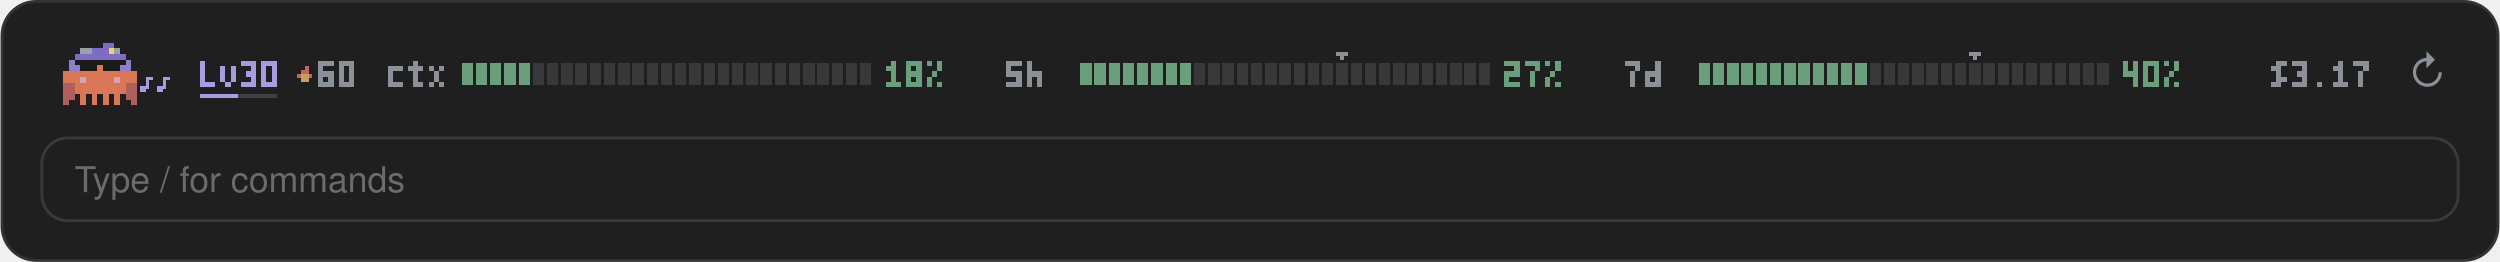
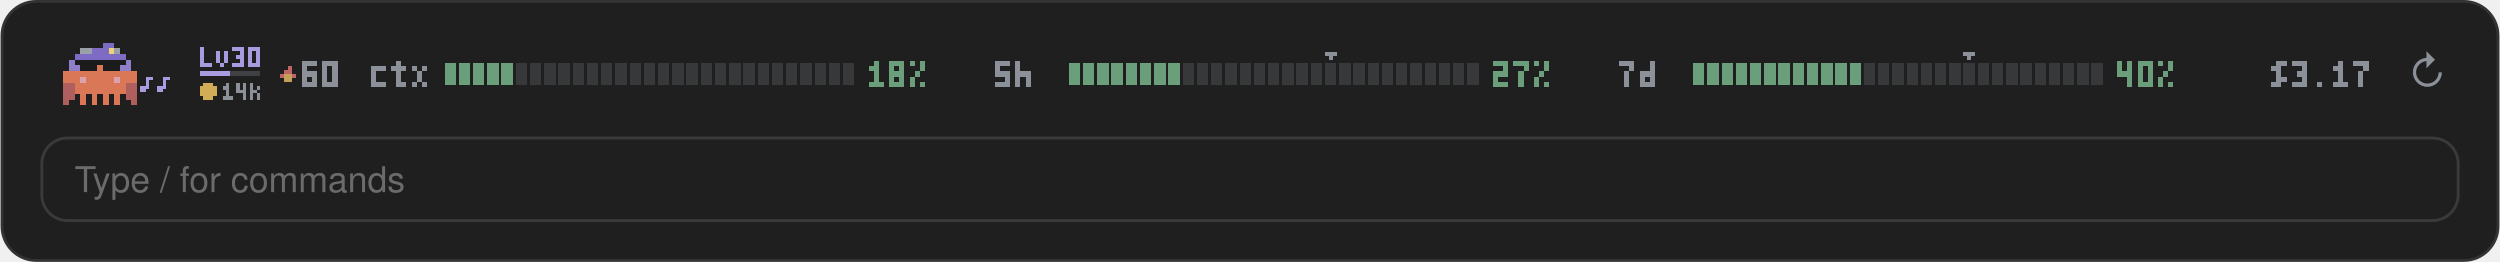
<svg xmlns="http://www.w3.org/2000/svg" width="1098" height="115" viewBox="0 0 878 92">
  <rect x="0.5" y="0.5" width="877" height="91" rx="12" fill="#1f1f1f" stroke="#333" />
  <svg x="14" y="14" width="820" height="24" viewBox="0 0 820 24" shape-rendering="crispEdges">
    <g transform="translate(8 5)">
      <path d="M2 2h2v2h-2zM22 2h2v2h-2zM2 4h2v2h-2zM22 4h2v2h-2zM0 10h2v2h-2zM2 10h2v2h-2zM22 10h2v2h-2zM24 10h2v2h-2zM0 12h2v2h-2zM2 12h2v2h-2zM22 12h2v2h-2zM24 12h2v2h-2zM0 14h2v2h-2zM2 14h2v2h-2zM22 14h2v2h-2zM24 14h2v2h-2zM0 16h2v2h-2zM24 16h2v2h-2z" fill="#b05f5f" />
      <path d="M6 14h2v2h-2zM10 14h2v2h-2zM14 14h2v2h-2zM18 14h2v2h-2zM6 16h2v2h-2zM10 16h2v2h-2zM14 16h2v2h-2z" fill="#D97757" />
      <g>
        <path d="M18 16h2v2h-2z" fill="#D97757" />
        <animate attributeName="opacity" values="1;0" keyTimes="0;0.5" calcMode="discrete" dur="1.4s" repeatCount="indefinite" />
      </g>
      <path d="M4 0h2v2h-2zM6 0h2v2h-2zM8 0h2v2h-2zM10 0h2v2h-2zM12 0h2v2h-2zM14 0h2v2h-2zM16 0h2v2h-2zM18 0h2v2h-2zM20 0h2v2h-2zM4 2h2v2h-2zM6 2h2v2h-2zM8 2h2v2h-2zM10 2h2v2h-2zM12 2h2v2h-2zM14 2h2v2h-2zM16 2h2v2h-2zM18 2h2v2h-2zM20 2h2v2h-2zM4 4h2v2h-2zM6 4h2v2h-2zM8 4h2v2h-2zM10 4h2v2h-2zM12 4h2v2h-2zM14 4h2v2h-2zM16 4h2v2h-2zM18 4h2v2h-2zM20 4h2v2h-2zM4 6h2v2h-2zM6 6h2v2h-2zM8 6h2v2h-2zM10 6h2v2h-2zM12 6h2v2h-2zM14 6h2v2h-2zM16 6h2v2h-2zM18 6h2v2h-2zM20 6h2v2h-2zM4 8h2v2h-2zM6 8h2v2h-2zM8 8h2v2h-2zM10 8h2v2h-2zM12 8h2v2h-2zM14 8h2v2h-2zM16 8h2v2h-2zM18 8h2v2h-2zM20 8h2v2h-2zM4 10h2v2h-2zM6 10h2v2h-2zM8 10h2v2h-2zM10 10h2v2h-2zM12 10h2v2h-2zM14 10h2v2h-2zM16 10h2v2h-2zM18 10h2v2h-2zM20 10h2v2h-2zM4 12h2v2h-2zM6 12h2v2h-2zM8 12h2v2h-2zM10 12h2v2h-2zM12 12h2v2h-2zM14 12h2v2h-2zM16 12h2v2h-2zM18 12h2v2h-2zM20 12h2v2h-2z" fill="#D97757" />
      <path d="M6 -2h2v2h-2zM8 -2h2v2h-2zM10 -2h2v2h-2zM12 -2h2v2h-2zM14 -2h2v2h-2zM16 -2h2v2h-2zM18 -2h2v2h-2zM4 0h2v2h-2zM20 0h2v2h-2z" fill="#9aa0a8" />
      <path d="M2 2h2v2h-2zM4 2h2v2h-2zM20 2h2v2h-2zM22 2h2v2h-2zM2 4h2v2h-2zM4 4h2v2h-2zM20 4h2v2h-2zM22 4h2v2h-2z" fill="#8f7fc9" />
      <path d="M8 2h2v2h-2zM16 2h2v2h-2zM6 4h2v2h-2zM10 4h2v2h-2zM14 4h2v2h-2zM18 4h2v2h-2z" fill="#1b1b1b" />
      <path d="M6 8h2v2h-2zM18 8h2v2h-2z" fill="#dba3ae" />
      <path d="M0 6h2v2h-2zM2 6h2v2h-2zM22 6h2v2h-2zM24 6h2v2h-2zM0 8h2v2h-2zM2 8h2v2h-2zM22 8h2v2h-2zM24 8h2v2h-2z" fill="#D97757" />
      <path d="M4 2h2v2h-2zM6 2h2v2h-2zM8 2h2v2h-2zM10 2h2v2h-2zM12 2h2v2h-2zM14 2h2v2h-2zM16 2h2v2h-2zM18 2h2v2h-2zM20 2h2v2h-2zM6 4h2v2h-2zM8 4h2v2h-2zM10 4h2v2h-2zM14 4h2v2h-2zM16 4h2v2h-2zM18 4h2v2h-2z" fill="#1b1b1b" />
      <path d="M14 -4h2v2h-2zM16 -4h2v2h-2zM10 -2h2v2h-2zM12 -2h2v2h-2zM14 -2h2v2h-2zM4 0h2v2h-2zM6 0h2v2h-2zM8 0h2v2h-2zM10 0h2v2h-2zM12 0h2v2h-2zM14 0h2v2h-2zM16 0h2v2h-2zM18 0h2v2h-2zM20 0h2v2h-2z" fill="#7d6bc4" />
      <path d="M16 -2h2v2h-2z" fill="#ecd27a" />
      <g transform="translate(27 8)">
        <path d="M2.2 0h1.1v1.1h-1.1zM3.3 0h1.1v1.1h-1.1zM2.2 1.1h1.1v1.1h-1.1zM2.2 2.2h1.1v1.1h-1.1zM0 3.3h1.1v1.1h-1.1zM1.1 3.3h1.1v1.1h-1.1zM2.2 3.3h1.1v1.1h-1.1zM0 4.4h1.1v1.1h-1.1zM1.1 4.4h1.1v1.1h-1.1z" fill="#a99be0" />
        <animateTransform attributeName="transform" type="translate" values="27 8;27 5;27 2;27 -1" keyTimes="0;0.25;0.5;0.75" calcMode="discrete" dur="3.2s" begin="-0s" repeatCount="indefinite" />
        <animate attributeName="opacity" values="1;1;1;0" keyTimes="0;0.25;0.5;0.75" calcMode="discrete" dur="3.2s" begin="-0s" repeatCount="indefinite" />
      </g>
      <g transform="translate(33 8)">
        <path d="M2.2 0h1.1v1.1h-1.1zM3.3 0h1.1v1.1h-1.1zM2.2 1.1h1.1v1.1h-1.1zM2.2 2.2h1.1v1.1h-1.1zM0 3.3h1.1v1.1h-1.1zM1.1 3.3h1.1v1.1h-1.1zM2.2 3.3h1.1v1.1h-1.1zM0 4.4h1.1v1.1h-1.1zM1.1 4.4h1.1v1.1h-1.1z" fill="#a99be0" />
        <animateTransform attributeName="transform" type="translate" values="33 8;33 5;33 2;33 -1" keyTimes="0;0.25;0.5;0.75" calcMode="discrete" dur="3.2s" begin="-1.6s" repeatCount="indefinite" />
        <animate attributeName="opacity" values="1;1;1;0" keyTimes="0;0.25;0.5;0.75" calcMode="discrete" dur="3.2s" begin="-1.6s" repeatCount="indefinite" />
      </g>
    </g>
    <g transform="translate(56 0)">
-       <path d="M0 7.5h1.8v1.8h-1.8zM0 9.3h1.8v1.8h-1.8zM0 11.1h1.8v1.8h-1.8zM0 12.9h1.8v1.8h-1.8zM0 14.7h1.8v1.8h-1.8zM1.8 14.7h1.8v1.8h-1.8zM3.6 14.7h1.8v1.8h-1.8zM7.2 9.3h1.8v1.8h-1.8zM10.8 9.3h1.8v1.8h-1.8zM7.2 11.1h1.8v1.8h-1.8zM10.8 11.1h1.8v1.8h-1.8zM7.2 12.9h1.8v1.8h-1.8zM10.8 12.9h1.8v1.8h-1.8zM9 14.7h1.8v1.8h-1.8zM14.4 7.5h1.8v1.8h-1.8zM16.2 7.5h1.8v1.8h-1.8zM18 7.5h1.8v1.8h-1.8zM18 9.3h1.8v1.8h-1.8zM16.2 11.1h1.8v1.8h-1.8zM18 11.1h1.8v1.8h-1.8zM18 12.9h1.8v1.8h-1.8zM14.4 14.7h1.8v1.8h-1.8zM16.2 14.7h1.8v1.8h-1.8zM18 14.7h1.8v1.8h-1.8zM21.6 7.5h1.8v1.8h-1.8zM23.4 7.5h1.8v1.8h-1.8zM25.2 7.5h1.8v1.8h-1.8zM21.6 9.3h1.8v1.8h-1.8zM25.2 9.3h1.8v1.8h-1.8zM21.6 11.1h1.8v1.8h-1.8zM25.2 11.1h1.8v1.8h-1.8zM21.6 12.9h1.8v1.8h-1.8zM25.2 12.9h1.8v1.8h-1.8zM21.6 14.7h1.8v1.8h-1.8zM23.4 14.7h1.8v1.8h-1.8zM25.2 14.7h1.8v1.8h-1.8z" fill="#a99be0" />
-       <path d="M0 18.9h27v1.6h-27z" fill="#8b9099" opacity="0.3" />
-       <path d="M0 18.9h13.5v1.6h-13.5z" fill="#a99be0" />
-       <path d="M36.8 9.2h1.4v1.4h-1.4zM35.4 10.6h1.4v1.4h-1.4zM36.8 10.6h1.4v1.4h-1.4zM34 12h1.4v1.4h-1.4zM38.2 12h1.4v1.4h-1.4z" fill="#c06565" />
-       <path d="M35.4 12h1.4v1.4h-1.4zM36.8 12h1.4v1.4h-1.4zM35.4 13.4h1.4v1.4h-1.4zM36.8 13.4h1.4v1.4h-1.4z" fill="#c4a05a" />
-       <path d="M41.6 7.5h1.8v1.8h-1.8zM43.4 7.5h1.8v1.8h-1.8zM45.2 7.5h1.8v1.8h-1.8zM41.6 9.3h1.8v1.8h-1.8zM41.6 11.1h1.8v1.8h-1.8zM43.4 11.1h1.8v1.8h-1.8zM45.2 11.1h1.8v1.8h-1.8zM41.6 12.9h1.8v1.8h-1.8zM45.2 12.9h1.8v1.8h-1.8zM41.6 14.7h1.8v1.8h-1.8zM43.4 14.7h1.8v1.8h-1.8zM45.2 14.7h1.8v1.8h-1.8zM48.8 7.5h1.8v1.8h-1.8zM50.6 7.5h1.8v1.8h-1.8zM52.4 7.5h1.8v1.8h-1.8zM48.8 9.3h1.8v1.8h-1.8zM52.4 9.3h1.8v1.8h-1.8zM48.8 11.1h1.8v1.8h-1.8zM52.4 11.1h1.8v1.8h-1.8zM48.8 12.9h1.8v1.8h-1.8zM52.4 12.9h1.8v1.8h-1.8zM48.8 14.7h1.8v1.8h-1.8zM50.6 14.7h1.8v1.8h-1.8zM52.4 14.7h1.8v1.8h-1.8z" fill="#8b9099" />
+       <path d="M0 2.5h1.4v1.4h-1.4zM0 3.9h1.4v1.4h-1.4zM0 5.3h1.4v1.4h-1.4zM0 6.7h1.4v1.4h-1.4zM0 8.1h1.4v1.4h-1.4zM1.4 8.1h1.4v1.4h-1.4zM2.8 8.1h1.4v1.4h-1.4zM5.6 3.9h1.4v1.4h-1.4zM8.4 3.9h1.4v1.4h-1.4zM5.6 5.3h1.4v1.4h-1.4zM8.4 5.3h1.4v1.4h-1.4zM5.6 6.7h1.4v1.4h-1.4zM8.4 6.7h1.4v1.4h-1.4zM7 8.1h1.4v1.4h-1.4zM11.2 2.5h1.4v1.4h-1.4zM12.6 2.5h1.4v1.4h-1.4zM14 2.5h1.4v1.4h-1.4zM14 3.9h1.4v1.4h-1.4zM12.6 5.3h1.4v1.4h-1.4zM14 5.3h1.4v1.4h-1.4zM14 6.7h1.4v1.4h-1.4zM11.2 8.1h1.4v1.4h-1.4zM12.6 8.1h1.4v1.4h-1.4zM14 8.1h1.4v1.4h-1.4zM16.8 2.5h1.4v1.4h-1.4zM18.2 2.5h1.4v1.4h-1.4zM19.6 2.5h1.4v1.4h-1.4zM16.8 3.9h1.4v1.4h-1.4zM19.6 3.9h1.4v1.4h-1.4zM16.8 5.3h1.4v1.4h-1.4zM19.6 5.3h1.4v1.4h-1.4zM16.8 6.7h1.4v1.4h-1.4zM19.6 6.7h1.4v1.4h-1.4zM16.8 8.1h1.4v1.4h-1.4zM18.2 8.1h1.4v1.4h-1.4zM19.6 8.1h1.4v1.4h-1.4z" fill="#a99be0" />
+       <path d="M0 11.1h21.2v1.6h-21.2z" fill="#8b9099" opacity="0.3" />
+       <path d="M0 11.1h10.6v1.6h-10.6z" fill="#a99be0" />
+       <path d="M1.2 15.1h1.2v1.2h-1.2zM2.4 15.1h1.2v1.2h-1.2zM3.6 15.1h1.2v1.2h-1.2zM0 16.3h1.2v1.2h-1.2zM1.2 16.3h1.2v1.2h-1.2zM2.4 16.3h1.2v1.2h-1.2zM3.6 16.3h1.2v1.2h-1.2zM4.8 16.3h1.2v1.2h-1.2zM0 17.5h1.2v1.2h-1.2zM1.2 17.5h1.2v1.2h-1.2zM2.4 17.5h1.2v1.2h-1.2zM3.6 17.5h1.2v1.2h-1.2zM4.8 17.5h1.2v1.2h-1.2zM0 18.7h1.2v1.2h-1.2zM1.2 18.7h1.2v1.2h-1.2zM2.4 18.7h1.2v1.2h-1.2zM3.6 18.7h1.2v1.2h-1.2zM4.8 18.7h1.2v1.2h-1.2zM1.2 19.9h1.2v1.2h-1.2zM2.4 19.9h1.2v1.2h-1.2zM3.6 19.9h1.2v1.2h-1.2z" fill="#d1ad55" />
+       <path d="M9.2 15.1h1.2v1.2h-1.2zM8 16.3h1.2v1.2h-1.2zM9.2 16.3h1.2v1.2h-1.2zM9.2 17.5h1.2v1.2h-1.2zM9.2 18.7h1.2v1.2h-1.2zM8 19.9h1.2v1.2h-1.2zM9.2 19.9h1.2v1.2h-1.2zM10.4 19.9h1.2v1.2h-1.2zM12.8 15.1h1.2v1.2h-1.2zM15.2 15.1h1.2v1.2h-1.2zM12.8 16.3h1.2v1.2h-1.2zM15.2 16.3h1.2v1.2h-1.2zM12.8 17.5h1.2v1.2h-1.2zM14 17.5h1.2v1.2h-1.2zM15.2 17.5h1.2v1.2h-1.2zM15.2 18.7h1.2v1.2h-1.2zM15.2 19.9h1.2v1.2h-1.2zM17.6 15.1h1.2v1.2h-1.2zM17.6 16.3h1.2v1.2h-1.2zM20 16.3h1.2v1.2h-1.2zM17.6 17.5h1.2v1.2h-1.2zM18.8 17.5h1.2v1.2h-1.2zM17.6 18.7h1.2v1.2h-1.2zM20 18.7h1.2v1.2h-1.2zM17.6 19.9h1.2v1.2h-1.2zM20 19.9h1.2v1.2h-1.2z" fill="#8b9099" />
+       <path d="M31 9.2h1.4v1.4h-1.4zM29.6 10.6h1.4v1.4h-1.4zM31 10.6h1.4v1.4h-1.4zM28.2 12h1.4v1.4h-1.4zM32.4 12h1.4v1.4h-1.4z" fill="#c06565" />
+       <path d="M29.6 12h1.4v1.4h-1.4zM31 12h1.4v1.4h-1.4zM29.6 13.4h1.4v1.4h-1.4zM31 13.4h1.4v1.4h-1.4z" fill="#c4a05a" />
+       <path d="M35.8 7.5h1.8v1.8h-1.8zM37.6 7.5h1.8v1.8h-1.8zM39.4 7.5h1.8v1.8h-1.8zM35.8 9.3h1.8v1.8h-1.8zM35.8 11.1h1.8v1.8h-1.8zM37.6 11.1h1.8v1.8h-1.8zM39.4 11.1h1.8v1.8h-1.8zM35.8 12.9h1.8v1.8h-1.8zM39.4 12.9h1.8v1.8h-1.8zM35.8 14.7h1.8v1.8h-1.8zM37.6 14.7h1.8v1.8h-1.8zM39.4 14.7h1.8v1.8h-1.8zM43 7.5h1.8v1.8h-1.8zM44.8 7.5h1.8v1.8h-1.8zM46.6 7.5h1.8v1.8h-1.8zM43 9.3h1.8v1.8h-1.8zM46.6 9.3h1.8v1.8h-1.8zM43 11.1h1.8v1.8h-1.8zM46.6 11.1h1.8v1.8h-1.8zM43 12.9h1.8v1.8h-1.8zM46.6 12.9h1.8v1.8h-1.8zM43 14.7h1.8v1.8h-1.8zM44.8 14.7h1.8v1.8h-1.8zM46.6 14.7h1.8v1.8h-1.8z" fill="#8b9099" />
    </g>
-     <g transform="translate(122 0)">
+     <g transform="translate(116 0)">
      <path d="M0 9.3h1.8v1.8h-1.8zM1.8 9.3h1.8v1.8h-1.8zM3.6 9.3h1.8v1.8h-1.8zM0 11.1h1.8v1.8h-1.8zM0 12.9h1.8v1.8h-1.8zM0 14.7h1.8v1.8h-1.8zM1.8 14.7h1.8v1.8h-1.8zM3.6 14.7h1.8v1.8h-1.8zM9 7.5h1.8v1.8h-1.8zM7.2 9.3h1.8v1.8h-1.8zM9 9.3h1.8v1.8h-1.8zM10.8 9.3h1.8v1.8h-1.8zM9 11.1h1.8v1.8h-1.8zM9 12.9h1.8v1.8h-1.8zM9 14.7h1.8v1.8h-1.8zM10.8 14.7h1.8v1.8h-1.8zM14.4 9.3h1.8v1.8h-1.8zM18 9.3h1.8v1.8h-1.8zM16.2 11.1h1.8v1.8h-1.8zM16.2 12.9h1.8v1.8h-1.8zM14.4 14.7h1.8v1.8h-1.8zM18 14.7h1.8v1.8h-1.8z" fill="#8b9099" />
      <g transform="translate(26 0)">
        <path d="M25 8h4v8h-4zM30 8h4v8h-4zM35 8h4v8h-4zM40 8h4v8h-4zM45 8h4v8h-4zM50 8h4v8h-4zM55 8h4v8h-4zM60 8h4v8h-4zM65 8h4v8h-4zM70 8h4v8h-4zM75 8h4v8h-4zM80 8h4v8h-4zM85 8h4v8h-4zM90 8h4v8h-4zM95 8h4v8h-4zM100 8h4v8h-4zM105 8h4v8h-4zM110 8h4v8h-4zM115 8h4v8h-4zM120 8h4v8h-4zM125 8h4v8h-4zM130 8h4v8h-4zM135 8h4v8h-4zM140 8h4v8h-4z" fill="#8b9099" opacity="0.22" />
        <path d="M0 8h4v8h-4zM5 8h4v8h-4zM10 8h4v8h-4zM15 8h4v8h-4zM20 8h4v8h-4z" fill="#6b9e7a" />
        <path d="M0 8h4v8h-4z" fill="#fff" opacity="0">
          <animate attributeName="opacity" values="0;0.45;0" keyTimes="0;0.33;0.67" calcMode="discrete" dur="360ms" fill="freeze" />
        </path>
        <path d="M5 8h4v8h-4z" fill="#fff" opacity="0">
          <animate attributeName="opacity" values="0;0.45;0" keyTimes="0;0.38;0.69" calcMode="discrete" dur="390ms" fill="freeze" />
        </path>
        <path d="M10 8h4v8h-4z" fill="#fff" opacity="0">
          <animate attributeName="opacity" values="0;0.45;0" keyTimes="0;0.43;0.71" calcMode="discrete" dur="420ms" fill="freeze" />
        </path>
        <path d="M15 8h4v8h-4z" fill="#fff" opacity="0">
          <animate attributeName="opacity" values="0;0.45;0" keyTimes="0;0.47;0.73" calcMode="discrete" dur="450ms" fill="freeze" />
        </path>
        <path d="M20 8h4v8h-4z" fill="#fff" opacity="0">
          <animate attributeName="opacity" values="0;0.45;0" keyTimes="0;0.5;0.75" calcMode="discrete" dur="480ms" fill="freeze" />
        </path>
        <path d="M20 8h4v8h-4z" fill="#fff" opacity="0">
          <animate attributeName="opacity" values="0;0.25" keyTimes="0;0.5" calcMode="discrete" dur="2s" repeatCount="indefinite" />
        </path>
      </g>
      <path d="M176.8 7.5h1.8v1.8h-1.8zM175 9.3h1.8v1.8h-1.8zM176.8 9.3h1.8v1.8h-1.8zM176.8 11.1h1.8v1.8h-1.8zM176.8 12.9h1.8v1.8h-1.8zM175 14.7h1.8v1.8h-1.8zM176.8 14.7h1.8v1.8h-1.8zM178.6 14.7h1.8v1.8h-1.8zM182.2 7.5h1.8v1.8h-1.8zM184 7.5h1.8v1.8h-1.8zM185.8 7.5h1.8v1.8h-1.8zM182.2 9.3h1.8v1.8h-1.8zM185.8 9.3h1.8v1.8h-1.8zM182.2 11.1h1.8v1.8h-1.8zM184 11.1h1.8v1.8h-1.8zM185.8 11.1h1.8v1.8h-1.8zM182.2 12.9h1.8v1.8h-1.8zM185.8 12.9h1.8v1.8h-1.8zM182.2 14.7h1.8v1.8h-1.8zM184 14.7h1.8v1.8h-1.8zM185.8 14.7h1.8v1.8h-1.8zM189.4 7.5h1.8v1.8h-1.8zM193 7.5h1.8v1.8h-1.8zM193 9.3h1.8v1.8h-1.8zM191.2 11.1h1.8v1.8h-1.8zM189.4 12.9h1.8v1.8h-1.8zM189.4 14.7h1.8v1.8h-1.8zM193 14.7h1.8v1.8h-1.8z" fill="#6b9e7a" />
    </g>
-     <g transform="translate(339.33 0)">
+     <g transform="translate(335.33 0)">
      <path d="M0 7.5h1.8v1.8h-1.8zM1.8 7.5h1.8v1.8h-1.8zM3.6 7.5h1.8v1.8h-1.8zM0 9.3h1.8v1.8h-1.8zM0 11.1h1.8v1.8h-1.8zM1.8 11.1h1.8v1.8h-1.8zM3.6 11.1h1.8v1.8h-1.8zM3.6 12.9h1.8v1.8h-1.8zM0 14.7h1.8v1.8h-1.8zM1.8 14.7h1.8v1.8h-1.8zM3.6 14.7h1.8v1.8h-1.8zM7.2 7.5h1.8v1.8h-1.8zM7.2 9.3h1.8v1.8h-1.8zM7.2 11.1h1.8v1.8h-1.8zM9 11.1h1.8v1.8h-1.8zM10.8 11.1h1.8v1.8h-1.8zM7.2 12.9h1.8v1.8h-1.8zM10.8 12.9h1.8v1.8h-1.8zM7.2 14.7h1.8v1.8h-1.8zM10.8 14.7h1.8v1.8h-1.8z" fill="#8b9099" />
      <g transform="translate(26 0)">
        <path d="M40 8h4v8h-4zM45 8h4v8h-4zM50 8h4v8h-4zM55 8h4v8h-4zM60 8h4v8h-4zM65 8h4v8h-4zM70 8h4v8h-4zM75 8h4v8h-4zM80 8h4v8h-4zM85 8h4v8h-4zM90 8h4v8h-4zM95 8h4v8h-4zM100 8h4v8h-4zM105 8h4v8h-4zM110 8h4v8h-4zM115 8h4v8h-4zM120 8h4v8h-4zM125 8h4v8h-4zM130 8h4v8h-4zM135 8h4v8h-4zM140 8h4v8h-4z" fill="#8b9099" opacity="0.22" />
        <path d="M0 8h4v8h-4zM5 8h4v8h-4zM10 8h4v8h-4zM15 8h4v8h-4zM20 8h4v8h-4zM25 8h4v8h-4zM30 8h4v8h-4zM35 8h4v8h-4z" fill="#6b9e7a" />
        <path d="M0 8h4v8h-4z" fill="#fff" opacity="0">
          <animate attributeName="opacity" values="0;0.45;0" keyTimes="0;0.52;0.76" calcMode="discrete" dur="500ms" fill="freeze" />
        </path>
        <path d="M5 8h4v8h-4z" fill="#fff" opacity="0">
          <animate attributeName="opacity" values="0;0.45;0" keyTimes="0;0.55;0.77" calcMode="discrete" dur="530ms" fill="freeze" />
        </path>
        <path d="M10 8h4v8h-4z" fill="#fff" opacity="0">
          <animate attributeName="opacity" values="0;0.45;0" keyTimes="0;0.57;0.79" calcMode="discrete" dur="560ms" fill="freeze" />
        </path>
        <path d="M15 8h4v8h-4z" fill="#fff" opacity="0">
          <animate attributeName="opacity" values="0;0.45;0" keyTimes="0;0.59;0.8" calcMode="discrete" dur="590ms" fill="freeze" />
        </path>
        <path d="M20 8h4v8h-4z" fill="#fff" opacity="0">
          <animate attributeName="opacity" values="0;0.45;0" keyTimes="0;0.61;0.81" calcMode="discrete" dur="620ms" fill="freeze" />
        </path>
        <path d="M25 8h4v8h-4z" fill="#fff" opacity="0">
          <animate attributeName="opacity" values="0;0.45;0" keyTimes="0;0.63;0.82" calcMode="discrete" dur="650ms" fill="freeze" />
        </path>
        <path d="M30 8h4v8h-4z" fill="#fff" opacity="0">
          <animate attributeName="opacity" values="0;0.45;0" keyTimes="0;0.65;0.82" calcMode="discrete" dur="680ms" fill="freeze" />
        </path>
        <path d="M35 8h4v8h-4z" fill="#fff" opacity="0">
          <animate attributeName="opacity" values="0;0.45;0" keyTimes="0;0.66;0.83" calcMode="discrete" dur="710ms" fill="freeze" />
        </path>
        <path d="M35 8h4v8h-4z" fill="#fff" opacity="0">
          <animate attributeName="opacity" values="0;0.25" keyTimes="0;0.5" calcMode="discrete" dur="2s" repeatCount="indefinite" />
        </path>
        <path d="M89.9 4.4h1.4v1.4h-1.4zM91.3 4.4h1.4v1.4h-1.4zM92.7 4.4h1.4v1.4h-1.4zM91.3 5.8h1.4v1.4h-1.4z" fill="#8b9099" />
      </g>
      <path d="M175 7.5h1.8v1.8h-1.8zM176.8 7.5h1.8v1.8h-1.8zM178.6 7.5h1.8v1.8h-1.8zM178.6 9.3h1.8v1.8h-1.8zM175 11.1h1.8v1.8h-1.8zM176.8 11.1h1.8v1.8h-1.8zM178.6 11.1h1.8v1.8h-1.8zM175 12.9h1.8v1.8h-1.8zM175 14.7h1.8v1.8h-1.8zM176.8 14.7h1.8v1.8h-1.8zM178.6 14.7h1.8v1.8h-1.8zM182.2 7.5h1.8v1.8h-1.8zM184 7.5h1.8v1.8h-1.8zM185.8 7.5h1.8v1.8h-1.8zM185.8 9.3h1.8v1.8h-1.8zM184 11.1h1.8v1.8h-1.8zM184 12.9h1.8v1.8h-1.8zM184 14.7h1.8v1.8h-1.8zM189.4 7.5h1.8v1.8h-1.8zM193 7.5h1.8v1.8h-1.8zM193 9.3h1.8v1.8h-1.8zM191.2 11.1h1.8v1.8h-1.8zM189.4 12.9h1.8v1.8h-1.8zM189.4 14.7h1.8v1.8h-1.8zM193 14.7h1.8v1.8h-1.8z" fill="#6b9e7a" />
    </g>
-     <g transform="translate(556.67 0)">
+     <g transform="translate(554.67 0)">
      <path d="M0 7.5h1.8v1.8h-1.8zM1.8 7.5h1.8v1.8h-1.8zM3.6 7.5h1.8v1.8h-1.8zM3.6 9.3h1.8v1.8h-1.8zM1.8 11.1h1.8v1.8h-1.8zM1.8 12.9h1.8v1.8h-1.8zM1.8 14.7h1.8v1.8h-1.8zM10.8 7.5h1.8v1.8h-1.8zM10.8 9.3h1.8v1.8h-1.8zM7.2 11.1h1.8v1.8h-1.8zM9 11.1h1.8v1.8h-1.8zM10.8 11.1h1.8v1.8h-1.8zM7.2 12.9h1.8v1.8h-1.8zM10.8 12.9h1.8v1.8h-1.8zM7.2 14.7h1.8v1.8h-1.8zM9 14.7h1.8v1.8h-1.8zM10.8 14.7h1.8v1.8h-1.8z" fill="#8b9099" />
      <g transform="translate(26 0)">
        <path d="M60 8h4v8h-4zM65 8h4v8h-4zM70 8h4v8h-4zM75 8h4v8h-4zM80 8h4v8h-4zM85 8h4v8h-4zM90 8h4v8h-4zM95 8h4v8h-4zM100 8h4v8h-4zM105 8h4v8h-4zM110 8h4v8h-4zM115 8h4v8h-4zM120 8h4v8h-4zM125 8h4v8h-4zM130 8h4v8h-4zM135 8h4v8h-4zM140 8h4v8h-4z" fill="#8b9099" opacity="0.22" />
        <path d="M0 8h4v8h-4zM5 8h4v8h-4zM10 8h4v8h-4zM15 8h4v8h-4zM20 8h4v8h-4zM25 8h4v8h-4zM30 8h4v8h-4zM35 8h4v8h-4zM40 8h4v8h-4zM45 8h4v8h-4zM50 8h4v8h-4zM55 8h4v8h-4z" fill="#6b9e7a" />
        <path d="M0 8h4v8h-4z" fill="#fff" opacity="0">
          <animate attributeName="opacity" values="0;0.45;0" keyTimes="0;0.63;0.81" calcMode="discrete" dur="640ms" fill="freeze" />
        </path>
        <path d="M5 8h4v8h-4z" fill="#fff" opacity="0">
          <animate attributeName="opacity" values="0;0.45;0" keyTimes="0;0.64;0.82" calcMode="discrete" dur="670ms" fill="freeze" />
        </path>
        <path d="M10 8h4v8h-4z" fill="#fff" opacity="0">
          <animate attributeName="opacity" values="0;0.45;0" keyTimes="0;0.66;0.83" calcMode="discrete" dur="700ms" fill="freeze" />
        </path>
        <path d="M15 8h4v8h-4z" fill="#fff" opacity="0">
          <animate attributeName="opacity" values="0;0.45;0" keyTimes="0;0.67;0.84" calcMode="discrete" dur="730ms" fill="freeze" />
        </path>
        <path d="M20 8h4v8h-4z" fill="#fff" opacity="0">
          <animate attributeName="opacity" values="0;0.45;0" keyTimes="0;0.68;0.84" calcMode="discrete" dur="760ms" fill="freeze" />
        </path>
        <path d="M25 8h4v8h-4z" fill="#fff" opacity="0">
          <animate attributeName="opacity" values="0;0.45;0" keyTimes="0;0.7;0.85" calcMode="discrete" dur="790ms" fill="freeze" />
        </path>
        <path d="M30 8h4v8h-4z" fill="#fff" opacity="0">
          <animate attributeName="opacity" values="0;0.45;0" keyTimes="0;0.71;0.85" calcMode="discrete" dur="820ms" fill="freeze" />
        </path>
        <path d="M35 8h4v8h-4z" fill="#fff" opacity="0">
          <animate attributeName="opacity" values="0;0.45;0" keyTimes="0;0.72;0.86" calcMode="discrete" dur="850ms" fill="freeze" />
        </path>
        <path d="M40 8h4v8h-4z" fill="#fff" opacity="0">
          <animate attributeName="opacity" values="0;0.45;0" keyTimes="0;0.73;0.86" calcMode="discrete" dur="880ms" fill="freeze" />
        </path>
        <path d="M45 8h4v8h-4z" fill="#fff" opacity="0">
          <animate attributeName="opacity" values="0;0.45;0" keyTimes="0;0.74;0.87" calcMode="discrete" dur="910ms" fill="freeze" />
        </path>
        <path d="M50 8h4v8h-4z" fill="#fff" opacity="0">
          <animate attributeName="opacity" values="0;0.45;0" keyTimes="0;0.74;0.87" calcMode="discrete" dur="940ms" fill="freeze" />
        </path>
        <path d="M55 8h4v8h-4z" fill="#fff" opacity="0">
          <animate attributeName="opacity" values="0;0.45;0" keyTimes="0;0.75;0.88" calcMode="discrete" dur="970ms" fill="freeze" />
        </path>
        <path d="M55 8h4v8h-4z" fill="#fff" opacity="0">
          <animate attributeName="opacity" values="0;0.25" keyTimes="0;0.5" calcMode="discrete" dur="2s" repeatCount="indefinite" />
        </path>
        <path d="M94.9 4.4h1.4v1.4h-1.4zM96.3 4.4h1.4v1.4h-1.4zM97.7 4.4h1.4v1.4h-1.4zM96.3 5.8h1.4v1.4h-1.4z" fill="#8b9099" />
      </g>
      <path d="M175 7.5h1.8v1.8h-1.8zM178.6 7.5h1.8v1.8h-1.8zM175 9.3h1.8v1.8h-1.8zM178.6 9.3h1.8v1.8h-1.8zM175 11.1h1.8v1.8h-1.8zM176.8 11.1h1.8v1.8h-1.8zM178.6 11.1h1.8v1.8h-1.8zM178.6 12.9h1.8v1.8h-1.8zM178.6 14.7h1.8v1.8h-1.8zM182.2 7.5h1.8v1.8h-1.8zM184 7.5h1.8v1.8h-1.8zM185.8 7.5h1.8v1.8h-1.8zM182.2 9.3h1.8v1.8h-1.8zM185.8 9.3h1.8v1.8h-1.8zM182.2 11.1h1.8v1.8h-1.8zM185.8 11.1h1.8v1.8h-1.8zM182.2 12.9h1.8v1.8h-1.8zM185.8 12.9h1.8v1.8h-1.8zM182.2 14.7h1.8v1.8h-1.8zM184 14.7h1.8v1.8h-1.8zM185.8 14.7h1.8v1.8h-1.8zM189.4 7.5h1.8v1.8h-1.8zM193 7.5h1.8v1.8h-1.8zM193 9.3h1.8v1.8h-1.8zM191.2 11.1h1.8v1.8h-1.8zM189.4 12.9h1.8v1.8h-1.8zM189.4 14.7h1.8v1.8h-1.8zM193 14.7h1.8v1.8h-1.8z" fill="#6b9e7a" />
    </g>
    <path d="M785.6 7.5h1.8v1.8h-1.8zM787.4 7.5h1.8v1.8h-1.8zM783.8 9.3h1.8v1.8h-1.8zM785.6 9.3h1.8v1.8h-1.8zM785.6 11.1h1.8v1.8h-1.8zM785.6 12.9h1.8v1.8h-1.8zM787.4 12.9h1.8v1.8h-1.8zM783.8 14.7h1.8v1.8h-1.8zM785.6 14.7h1.8v1.8h-1.8zM791 7.5h1.8v1.8h-1.8zM792.8 7.5h1.8v1.8h-1.8zM794.6 7.5h1.8v1.8h-1.8zM794.6 9.3h1.8v1.8h-1.8zM792.8 11.1h1.8v1.8h-1.8zM794.6 11.1h1.8v1.8h-1.8zM794.6 12.9h1.8v1.8h-1.8zM791 14.7h1.8v1.8h-1.8zM792.8 14.7h1.8v1.8h-1.8zM794.6 14.7h1.8v1.8h-1.8zM800 14.7h1.8v1.8h-1.8zM807.2 7.5h1.8v1.8h-1.8zM805.4 9.3h1.8v1.8h-1.8zM807.2 9.3h1.8v1.8h-1.8zM807.2 11.1h1.8v1.8h-1.8zM807.2 12.9h1.8v1.8h-1.8zM805.4 14.7h1.8v1.8h-1.8zM807.2 14.7h1.8v1.8h-1.8zM809 14.7h1.8v1.8h-1.8zM812.6 7.5h1.8v1.8h-1.8zM814.4 7.5h1.8v1.8h-1.8zM816.2 7.5h1.8v1.8h-1.8zM816.2 9.3h1.8v1.8h-1.8zM814.4 11.1h1.8v1.8h-1.8zM814.4 12.9h1.8v1.8h-1.8zM814.4 14.7h1.8v1.8h-1.8z" fill="#8b9099" />
  </svg>
  <text x="846" y="30.5" fill="#8b9099" style="font: 14px -apple-system, 'Segoe UI', Helvetica, Arial, sans-serif">↻</text>
  <rect x="14.5" y="48.5" width="849" height="29" rx="9" fill="none" stroke="#3a3a3a" />
  <text x="26" y="67.5" fill="#6b6b6b" style="font: 12.5px -apple-system, 'Segoe UI', Helvetica, Arial, sans-serif">Type / for commands</text>
</svg>
